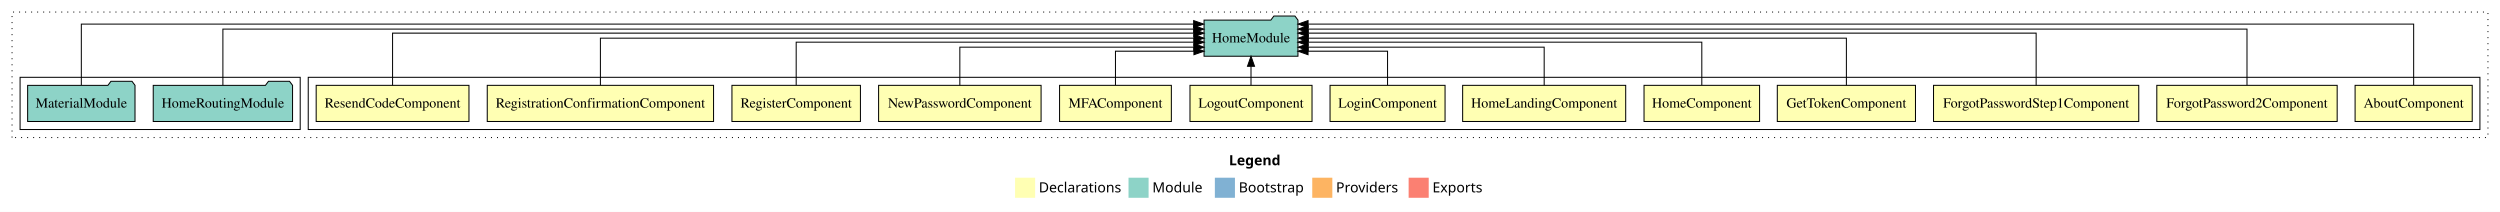
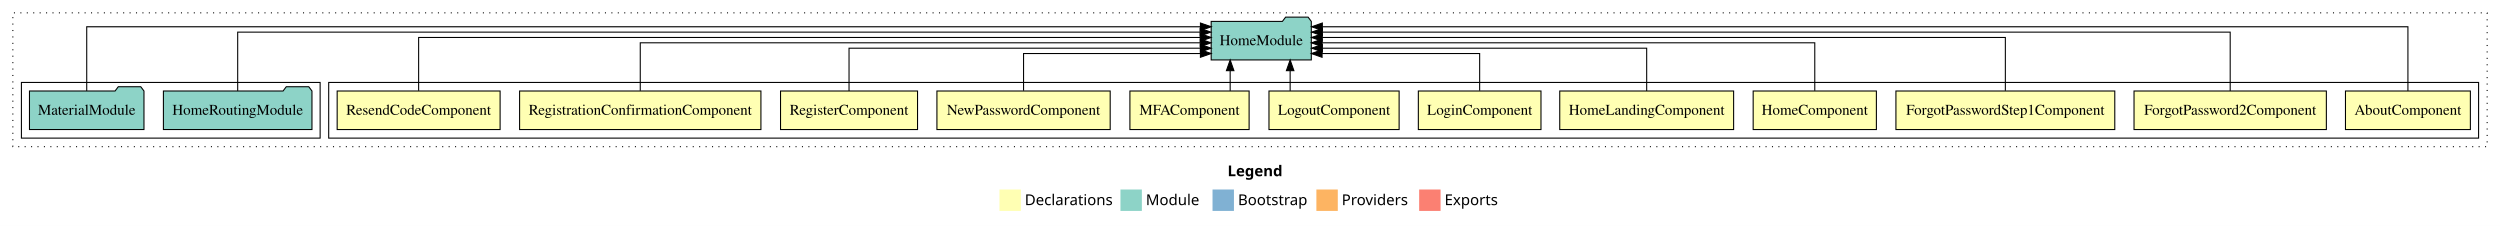
- <svg xmlns="http://www.w3.org/2000/svg" width="2490pt" height="211pt" viewBox="0.00 0.00 2490.00 211.00">
+ <svg xmlns="http://www.w3.org/2000/svg" width="2335pt" height="211pt" viewBox="0.00 0.00 2335.00 211.00">
  <g id="graph0" class="graph" transform="scale(1 1) rotate(0) translate(4 207)">
-     <polygon fill="#ffffff" stroke="transparent" points="-4,4 -4,-207 2486,-207 2486,4 -4,4" />
-     <text text-anchor="start" x="1220.009" y="-42.4" font-family="sans-serif" font-weight="bold" font-size="14.00" fill="#000000">Legend</text>
-     <polygon fill="#ffffb3" stroke="transparent" points="1007,-10 1007,-30 1027,-30 1027,-10 1007,-10" />
-     <text text-anchor="start" x="1030.629" y="-15.4" font-family="sans-serif" font-size="14.00" fill="#000000">  Declarations</text>
-     <polygon fill="#8dd3c7" stroke="transparent" points="1120,-10 1120,-30 1140,-30 1140,-10 1120,-10" />
-     <text text-anchor="start" x="1143.725" y="-15.4" font-family="sans-serif" font-size="14.00" fill="#000000">  Module</text>
-     <polygon fill="#80b1d3" stroke="transparent" points="1206,-10 1206,-30 1226,-30 1226,-10 1206,-10" />
-     <text text-anchor="start" x="1229.781" y="-15.4" font-family="sans-serif" font-size="14.00" fill="#000000">  Bootstrap</text>
-     <polygon fill="#fdb462" stroke="transparent" points="1303,-10 1303,-30 1323,-30 1323,-10 1303,-10" />
-     <text text-anchor="start" x="1326.673" y="-15.4" font-family="sans-serif" font-size="14.00" fill="#000000">  Providers</text>
-     <polygon fill="#fb8072" stroke="transparent" points="1399,-10 1399,-30 1419,-30 1419,-10 1399,-10" />
-     <text text-anchor="start" x="1422.726" y="-15.4" font-family="sans-serif" font-size="14.00" fill="#000000">  Exports</text>
+     <polygon fill="#ffffff" stroke="transparent" points="-4,4 -4,-207 2331,-207 2331,4 -4,4" />
+     <text text-anchor="start" x="1142.509" y="-42.4" font-family="sans-serif" font-weight="bold" font-size="14.00" fill="#000000">Legend</text>
+     <polygon fill="#ffffb3" stroke="transparent" points="929.5,-10 929.5,-30 949.5,-30 949.5,-10 929.5,-10" />
+     <text text-anchor="start" x="953.129" y="-15.4" font-family="sans-serif" font-size="14.00" fill="#000000">  Declarations</text>
+     <polygon fill="#8dd3c7" stroke="transparent" points="1042.5,-10 1042.5,-30 1062.5,-30 1062.5,-10 1042.5,-10" />
+     <text text-anchor="start" x="1066.225" y="-15.4" font-family="sans-serif" font-size="14.00" fill="#000000">  Module</text>
+     <polygon fill="#80b1d3" stroke="transparent" points="1128.5,-10 1128.5,-30 1148.5,-30 1148.5,-10 1128.5,-10" />
+     <text text-anchor="start" x="1152.281" y="-15.4" font-family="sans-serif" font-size="14.00" fill="#000000">  Bootstrap</text>
+     <polygon fill="#fdb462" stroke="transparent" points="1225.5,-10 1225.5,-30 1245.5,-30 1245.5,-10 1225.5,-10" />
+     <text text-anchor="start" x="1249.173" y="-15.4" font-family="sans-serif" font-size="14.00" fill="#000000">  Providers</text>
+     <polygon fill="#fb8072" stroke="transparent" points="1321.5,-10 1321.5,-30 1341.5,-30 1341.5,-10 1321.5,-10" />
+     <text text-anchor="start" x="1345.226" y="-15.4" font-family="sans-serif" font-size="14.00" fill="#000000">  Exports</text>
    <g id="clust1" class="cluster">
-       <polygon fill="none" stroke="#000000" stroke-dasharray="1,5" points="8,-70 8,-195 2474,-195 2474,-70 8,-70" />
+       <polygon fill="none" stroke="#000000" stroke-dasharray="1,5" points="8,-70 8,-195 2319,-195 2319,-70 8,-70" />
    </g>
    <g id="clust2" class="cluster">
-       <polygon fill="none" stroke="#000000" points="303,-78 303,-130 2466,-130 2466,-78 303,-78" />
+       <polygon fill="none" stroke="#000000" points="303,-78 303,-130 2311,-130 2311,-78 303,-78" />
    </g>
-     <g id="clust16" class="cluster">
+     <g id="clust15" class="cluster">
      <polygon fill="none" stroke="#000000" points="16,-78 16,-130 295,-130 295,-78 16,-78" />
    </g>
    <g id="node1" class="node">
-       <polygon fill="#ffffb3" stroke="#000000" points="2458.33,-122 2341.67,-122 2341.67,-86 2458.33,-86 2458.33,-122" />
-       <text text-anchor="middle" x="2400" y="-99.8" font-family="Times,serif" font-size="14.00" fill="#000000">AboutComponent</text>
+       <polygon fill="#ffffb3" stroke="#000000" points="2303.33,-122 2186.67,-122 2186.67,-86 2303.33,-86 2303.33,-122" />
+       <text text-anchor="middle" x="2245" y="-99.8" font-family="Times,serif" font-size="14.00" fill="#000000">AboutComponent</text>
    </g>
-     <g id="node14" class="node">
-       <polygon fill="#8dd3c7" stroke="#000000" points="1288.762,-187 1285.762,-191 1264.762,-191 1261.762,-187 1195.238,-187 1195.238,-151 1288.762,-151 1288.762,-187" />
-       <text text-anchor="middle" x="1242" y="-164.8" font-family="Times,serif" font-size="14.00" fill="#000000">HomeModule</text>
+     <g id="node13" class="node">
+       <polygon fill="#8dd3c7" stroke="#000000" points="1220.762,-187 1217.762,-191 1196.762,-191 1193.762,-187 1127.238,-187 1127.238,-151 1220.762,-151 1220.762,-187" />
+       <text text-anchor="middle" x="1174" y="-164.8" font-family="Times,serif" font-size="14.00" fill="#000000">HomeModule</text>
    </g>
    <g id="edge1" class="edge">
-       <path fill="none" stroke="#000000" d="M2400,-122.323C2400,-145.66 2400,-183 2400,-183 2400,-183 1298.829,-183 1298.829,-183" />
-       <polygon fill="#000000" stroke="#000000" points="1298.829,-179.5 1288.829,-183 1298.829,-186.5 1298.829,-179.5" />
+       <path fill="none" stroke="#000000" d="M2245,-122.091C2245,-145.133 2245,-182 2245,-182 2245,-182 1231.054,-182 1231.054,-182" />
+       <polygon fill="#000000" stroke="#000000" points="1231.054,-178.5 1221.054,-182 1231.054,-185.5 1231.054,-178.5" />
    </g>
    <g id="node2" class="node">
-       <polygon fill="#ffffb3" stroke="#000000" points="2323.82,-122 2144.18,-122 2144.18,-86 2323.82,-86 2323.82,-122" />
-       <text text-anchor="middle" x="2234" y="-99.8" font-family="Times,serif" font-size="14.00" fill="#000000">ForgotPassword2Component</text>
+       <polygon fill="#ffffb3" stroke="#000000" points="2168.82,-122 1989.18,-122 1989.18,-86 2168.82,-86 2168.82,-122" />
+       <text text-anchor="middle" x="2079" y="-99.8" font-family="Times,serif" font-size="14.00" fill="#000000">ForgotPassword2Component</text>
    </g>
    <g id="edge2" class="edge">
-       <path fill="none" stroke="#000000" d="M2234,-122.292C2234,-144.206 2234,-178 2234,-178 2234,-178 1298.847,-178 1298.847,-178" />
-       <polygon fill="#000000" stroke="#000000" points="1298.847,-174.5 1288.847,-178 1298.847,-181.5 1298.847,-174.5" />
+       <path fill="none" stroke="#000000" d="M2079,-122.045C2079,-143.662 2079,-177 2079,-177 2079,-177 1231.066,-177 1231.066,-177" />
+       <polygon fill="#000000" stroke="#000000" points="1231.066,-173.5 1221.066,-177 1231.066,-180.5 1231.066,-173.5" />
    </g>
    <g id="node3" class="node">
-       <polygon fill="#ffffb3" stroke="#000000" points="2126.208,-122 1921.792,-122 1921.792,-86 2126.208,-86 2126.208,-122" />
-       <text text-anchor="middle" x="2024" y="-99.8" font-family="Times,serif" font-size="14.00" fill="#000000">ForgotPasswordStep1Component</text>
+       <polygon fill="#ffffb3" stroke="#000000" points="1971.208,-122 1766.792,-122 1766.792,-86 1971.208,-86 1971.208,-122" />
+       <text text-anchor="middle" x="1869" y="-99.8" font-family="Times,serif" font-size="14.00" fill="#000000">ForgotPasswordStep1Component</text>
    </g>
    <g id="edge3" class="edge">
-       <path fill="none" stroke="#000000" d="M2024,-122.027C2024,-142.767 2024,-174 2024,-174 2024,-174 1298.866,-174 1298.866,-174" />
-       <polygon fill="#000000" stroke="#000000" points="1298.866,-170.5 1288.866,-174 1298.866,-177.5 1298.866,-170.5" />
+       <path fill="none" stroke="#000000" d="M1869,-122.223C1869,-142.365 1869,-172 1869,-172 1869,-172 1230.952,-172 1230.952,-172" />
+       <polygon fill="#000000" stroke="#000000" points="1230.952,-168.5 1220.952,-172 1230.952,-175.5 1230.952,-168.5" />
    </g>
    <g id="node4" class="node">
-       <polygon fill="#ffffb3" stroke="#000000" points="1903.812,-122 1766.188,-122 1766.188,-86 1903.812,-86 1903.812,-122" />
-       <text text-anchor="middle" x="1835" y="-99.8" font-family="Times,serif" font-size="14.00" fill="#000000">GetTokenComponent</text>
-     </g>
-     <g id="edge4" class="edge">
-       <path fill="none" stroke="#000000" d="M1835,-122.106C1835,-141.339 1835,-169 1835,-169 1835,-169 1299.027,-169 1299.027,-169" />
-       <polygon fill="#000000" stroke="#000000" points="1299.027,-165.5 1289.027,-169 1299.027,-172.5 1299.027,-165.5" />
-     </g>
-     <g id="node5" class="node">
      <polygon fill="#ffffb3" stroke="#000000" points="1748.545,-122 1633.455,-122 1633.455,-86 1748.545,-86 1748.545,-122" />
      <text text-anchor="middle" x="1691" y="-99.8" font-family="Times,serif" font-size="14.00" fill="#000000">HomeComponent</text>
    </g>
-     <g id="edge5" class="edge">
-       <path fill="none" stroke="#000000" d="M1691,-122.302C1691,-140.27 1691,-165 1691,-165 1691,-165 1298.78,-165 1298.78,-165" />
-       <polygon fill="#000000" stroke="#000000" points="1298.78,-161.5 1288.78,-165 1298.78,-168.5 1298.78,-161.5" />
+     <g id="edge4" class="edge">
+       <path fill="none" stroke="#000000" d="M1691,-122.222C1691,-140.828 1691,-167 1691,-167 1691,-167 1230.792,-167 1230.792,-167" />
+       <polygon fill="#000000" stroke="#000000" points="1230.792,-163.5 1220.792,-167 1230.792,-170.5 1230.792,-163.5" />
    </g>
-     <g id="node6" class="node">
+     <g id="node5" class="node">
      <polygon fill="#ffffb3" stroke="#000000" points="1615.202,-122 1452.798,-122 1452.798,-86 1615.202,-86 1615.202,-122" />
      <text text-anchor="middle" x="1534" y="-99.8" font-family="Times,serif" font-size="14.00" fill="#000000">HomeLandingComponent</text>
    </g>
-     <g id="edge6" class="edge">
-       <path fill="none" stroke="#000000" d="M1534,-122.027C1534,-138.398 1534,-160 1534,-160 1534,-160 1298.915,-160 1298.915,-160" />
-       <polygon fill="#000000" stroke="#000000" points="1298.915,-156.5 1288.915,-160 1298.915,-163.5 1298.915,-156.5" />
+     <g id="edge5" class="edge">
+       <path fill="none" stroke="#000000" d="M1534,-122.034C1534,-139.06 1534,-162 1534,-162 1534,-162 1231.064,-162 1231.064,-162" />
+       <polygon fill="#000000" stroke="#000000" points="1231.064,-158.5 1221.064,-162 1231.064,-165.5 1231.064,-158.5" />
    </g>
-     <g id="node7" class="node">
+     <g id="node6" class="node">
      <polygon fill="#ffffb3" stroke="#000000" points="1435.276,-122 1320.724,-122 1320.724,-86 1435.276,-86 1435.276,-122" />
      <text text-anchor="middle" x="1378" y="-99.8" font-family="Times,serif" font-size="14.00" fill="#000000">LoginComponent</text>
    </g>
-     <g id="edge7" class="edge">
-       <path fill="none" stroke="#000000" d="M1378,-122.187C1378,-137.182 1378,-156 1378,-156 1378,-156 1298.803,-156 1298.803,-156" />
-       <polygon fill="#000000" stroke="#000000" points="1298.803,-152.5 1288.803,-156 1298.803,-159.5 1298.803,-152.5" />
+     <g id="edge6" class="edge">
+       <path fill="none" stroke="#000000" d="M1378,-122.24C1378,-137.571 1378,-157 1378,-157 1378,-157 1230.802,-157 1230.802,-157" />
+       <polygon fill="#000000" stroke="#000000" points="1230.802,-153.5 1220.802,-157 1230.802,-160.5 1230.802,-153.5" />
    </g>
-     <g id="node8" class="node">
+     <g id="node7" class="node">
      <polygon fill="#ffffb3" stroke="#000000" points="1302.776,-122 1181.224,-122 1181.224,-86 1302.776,-86 1302.776,-122" />
      <text text-anchor="middle" x="1242" y="-99.8" font-family="Times,serif" font-size="14.00" fill="#000000">LogoutComponent</text>
    </g>
-     <g id="edge8" class="edge">
-       <path fill="none" stroke="#000000" d="M1242,-122.106C1242,-122.106 1242,-140.991 1242,-140.991" />
-       <polygon fill="#000000" stroke="#000000" points="1238.5,-140.991 1242,-150.991 1245.5,-140.991 1238.5,-140.991" />
+     <g id="edge7" class="edge">
+       <path fill="none" stroke="#000000" d="M1200.996,-122.106C1200.996,-122.106 1200.996,-140.991 1200.996,-140.991" />
+       <polygon fill="#000000" stroke="#000000" points="1197.497,-140.991 1200.996,-150.991 1204.497,-140.991 1197.497,-140.991" />
    </g>
-     <g id="node9" class="node">
+     <g id="node8" class="node">
      <polygon fill="#ffffb3" stroke="#000000" points="1162.667,-122 1051.333,-122 1051.333,-86 1162.667,-86 1162.667,-122" />
      <text text-anchor="middle" x="1107" y="-99.8" font-family="Times,serif" font-size="14.00" fill="#000000">MFAComponent</text>
    </g>
-     <g id="edge9" class="edge">
-       <path fill="none" stroke="#000000" d="M1107,-122.187C1107,-137.182 1107,-156 1107,-156 1107,-156 1185.162,-156 1185.162,-156" />
-       <polygon fill="#000000" stroke="#000000" points="1185.162,-159.5 1195.162,-156 1185.162,-152.5 1185.162,-159.5" />
+     <g id="edge8" class="edge">
+       <path fill="none" stroke="#000000" d="M1144.976,-122.106C1144.976,-122.106 1144.976,-140.991 1144.976,-140.991" />
+       <polygon fill="#000000" stroke="#000000" points="1141.476,-140.991 1144.976,-150.991 1148.476,-140.991 1141.476,-140.991" />
    </g>
-     <g id="node10" class="node">
+     <g id="node9" class="node">
      <polygon fill="#ffffb3" stroke="#000000" points="1032.914,-122 871.086,-122 871.086,-86 1032.914,-86 1032.914,-122" />
      <text text-anchor="middle" x="952" y="-99.8" font-family="Times,serif" font-size="14.00" fill="#000000">NewPasswordComponent</text>
    </g>
-     <g id="edge10" class="edge">
-       <path fill="none" stroke="#000000" d="M952,-122.027C952,-138.398 952,-160 952,-160 952,-160 1185.084,-160 1185.084,-160" />
-       <polygon fill="#000000" stroke="#000000" points="1185.084,-163.5 1195.084,-160 1185.084,-156.5 1185.084,-163.5" />
+     <g id="edge9" class="edge">
+       <path fill="none" stroke="#000000" d="M952,-122.24C952,-137.571 952,-157 952,-157 952,-157 1117.191,-157 1117.191,-157" />
+       <polygon fill="#000000" stroke="#000000" points="1117.191,-160.5 1127.191,-157 1117.191,-153.5 1117.191,-160.5" />
    </g>
-     <g id="node11" class="node">
+     <g id="node10" class="node">
      <polygon fill="#ffffb3" stroke="#000000" points="852.985,-122 725.015,-122 725.015,-86 852.985,-86 852.985,-122" />
      <text text-anchor="middle" x="789" y="-99.8" font-family="Times,serif" font-size="14.00" fill="#000000">RegisterComponent</text>
    </g>
-     <g id="edge11" class="edge">
-       <path fill="none" stroke="#000000" d="M789,-122.302C789,-140.27 789,-165 789,-165 789,-165 1185.227,-165 1185.227,-165" />
-       <polygon fill="#000000" stroke="#000000" points="1185.227,-168.5 1195.227,-165 1185.227,-161.5 1185.227,-168.5" />
+     <g id="edge10" class="edge">
+       <path fill="none" stroke="#000000" d="M789,-122.034C789,-139.06 789,-162 789,-162 789,-162 1117.176,-162 1117.176,-162" />
+       <polygon fill="#000000" stroke="#000000" points="1117.176,-165.5 1127.176,-162 1117.176,-158.5 1117.176,-165.5" />
    </g>
-     <g id="node12" class="node">
+     <g id="node11" class="node">
      <polygon fill="#ffffb3" stroke="#000000" points="706.701,-122 481.299,-122 481.299,-86 706.701,-86 706.701,-122" />
      <text text-anchor="middle" x="594" y="-99.8" font-family="Times,serif" font-size="14.00" fill="#000000">RegistrationConfirmationComponent</text>
    </g>
-     <g id="edge12" class="edge">
-       <path fill="none" stroke="#000000" d="M594,-122.106C594,-141.339 594,-169 594,-169 594,-169 1185.137,-169 1185.137,-169" />
-       <polygon fill="#000000" stroke="#000000" points="1185.137,-172.5 1195.137,-169 1185.137,-165.5 1185.137,-172.5" />
+     <g id="edge11" class="edge">
+       <path fill="none" stroke="#000000" d="M594,-122.222C594,-140.828 594,-167 594,-167 594,-167 1117.027,-167 1117.027,-167" />
+       <polygon fill="#000000" stroke="#000000" points="1117.027,-170.5 1127.027,-167 1117.027,-163.5 1117.027,-170.5" />
    </g>
-     <g id="node13" class="node">
+     <g id="node12" class="node">
      <polygon fill="#ffffb3" stroke="#000000" points="463.094,-122 310.906,-122 310.906,-86 463.094,-86 463.094,-122" />
      <text text-anchor="middle" x="387" y="-99.8" font-family="Times,serif" font-size="14.00" fill="#000000">ResendCodeComponent</text>
    </g>
-     <g id="edge13" class="edge">
-       <path fill="none" stroke="#000000" d="M387,-122.027C387,-142.767 387,-174 387,-174 387,-174 1185.119,-174 1185.119,-174" />
-       <polygon fill="#000000" stroke="#000000" points="1185.119,-177.5 1195.119,-174 1185.119,-170.5 1185.119,-177.5" />
+     <g id="edge12" class="edge">
+       <path fill="none" stroke="#000000" d="M387,-122.223C387,-142.365 387,-172 387,-172 387,-172 1117.126,-172 1117.126,-172" />
+       <polygon fill="#000000" stroke="#000000" points="1117.127,-175.5 1127.126,-172 1117.126,-168.5 1117.127,-175.5" />
    </g>
-     <g id="node15" class="node">
+     <g id="node14" class="node">
      <polygon fill="#8dd3c7" stroke="#000000" points="287.38,-122 284.38,-126 263.38,-126 260.38,-122 148.62,-122 148.62,-86 287.38,-86 287.38,-122" />
      <text text-anchor="middle" x="218" y="-99.8" font-family="Times,serif" font-size="14.00" fill="#000000">HomeRoutingModule</text>
    </g>
-     <g id="edge14" class="edge">
-       <path fill="none" stroke="#000000" d="M218,-122.292C218,-144.206 218,-178 218,-178 218,-178 1185.003,-178 1185.003,-178" />
-       <polygon fill="#000000" stroke="#000000" points="1185.003,-181.5 1195.003,-178 1185.003,-174.5 1185.003,-181.5" />
+     <g id="edge13" class="edge">
+       <path fill="none" stroke="#000000" d="M218,-122.045C218,-143.662 218,-177 218,-177 218,-177 1116.918,-177 1116.918,-177" />
+       <polygon fill="#000000" stroke="#000000" points="1116.918,-180.5 1126.918,-177 1116.918,-173.5 1116.918,-180.5" />
    </g>
-     <g id="node16" class="node">
+     <g id="node15" class="node">
      <polygon fill="#8dd3c7" stroke="#000000" points="130.471,-122 127.471,-126 106.471,-126 103.471,-122 23.529,-122 23.529,-86 130.471,-86 130.471,-122" />
      <text text-anchor="middle" x="77" y="-99.8" font-family="Times,serif" font-size="14.00" fill="#000000">MaterialModule</text>
    </g>
-     <g id="edge15" class="edge">
-       <path fill="none" stroke="#000000" d="M77,-122.323C77,-145.66 77,-183 77,-183 77,-183 1184.888,-183 1184.888,-183" />
-       <polygon fill="#000000" stroke="#000000" points="1184.888,-186.5 1194.888,-183 1184.888,-179.5 1184.888,-186.5" />
+     <g id="edge14" class="edge">
+       <path fill="none" stroke="#000000" d="M77,-122.091C77,-145.133 77,-182 77,-182 77,-182 1117.214,-182 1117.214,-182" />
+       <polygon fill="#000000" stroke="#000000" points="1117.214,-185.5 1127.214,-182 1117.214,-178.5 1117.214,-185.5" />
    </g>
  </g>
</svg>
